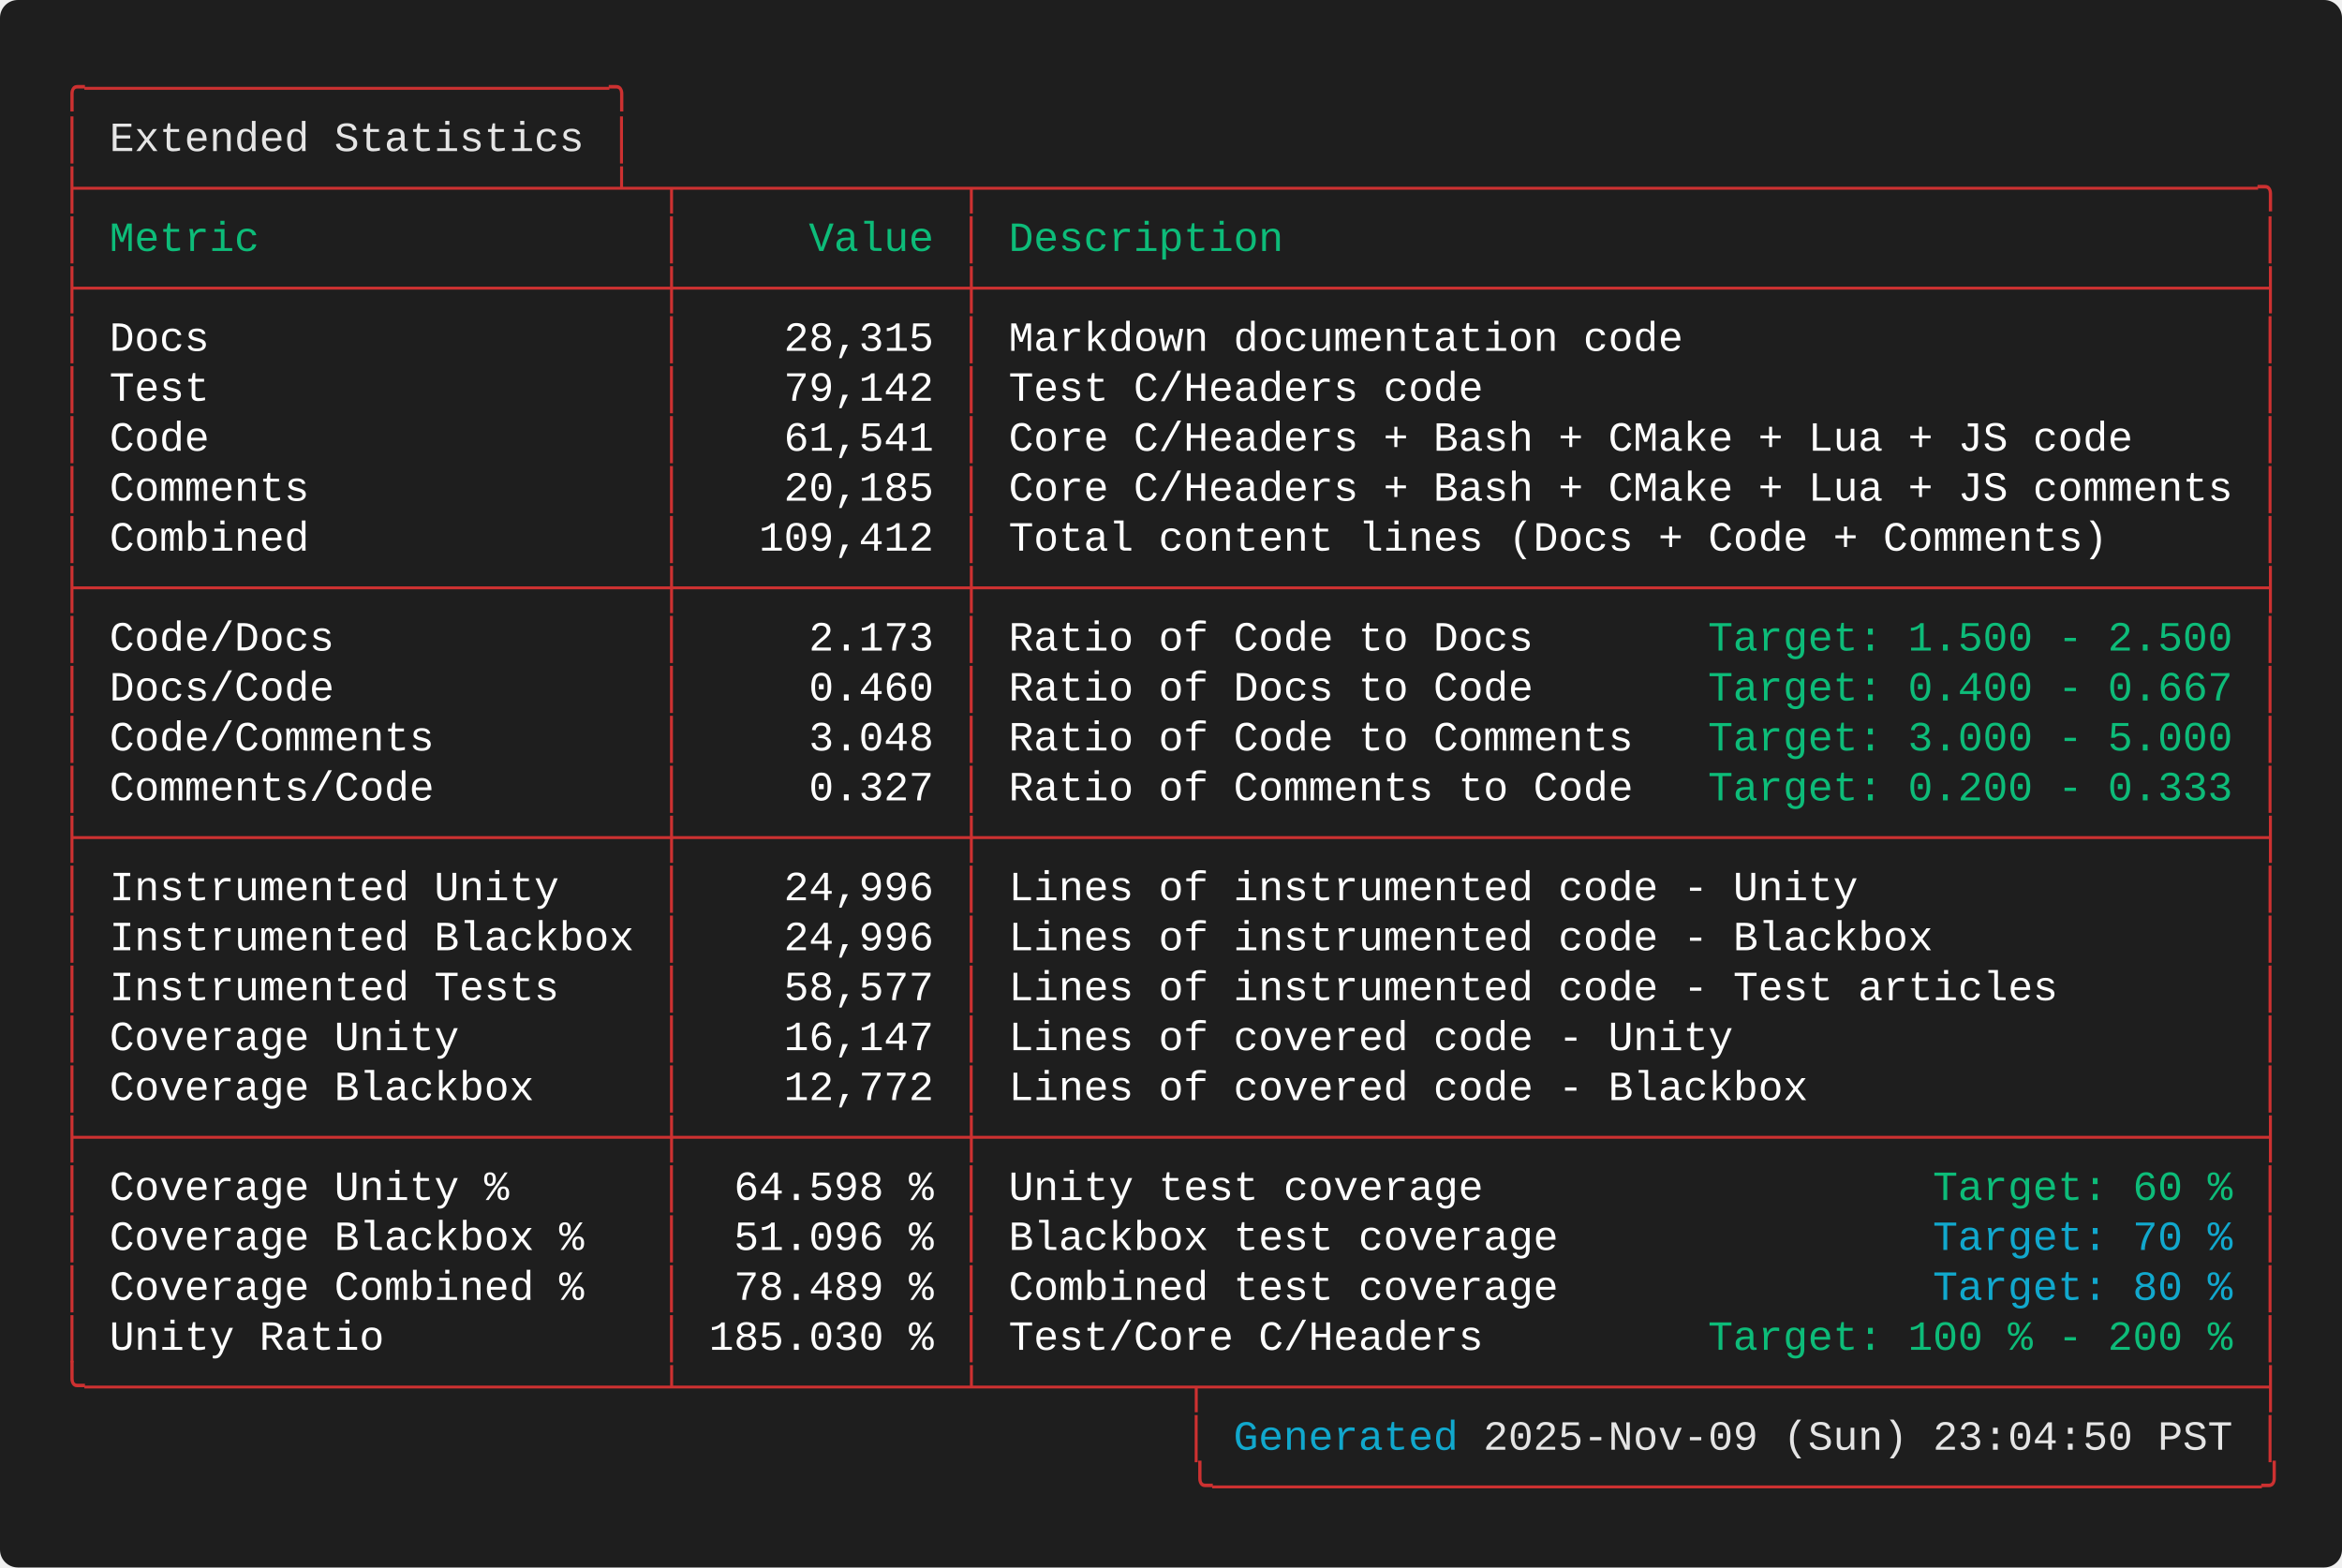
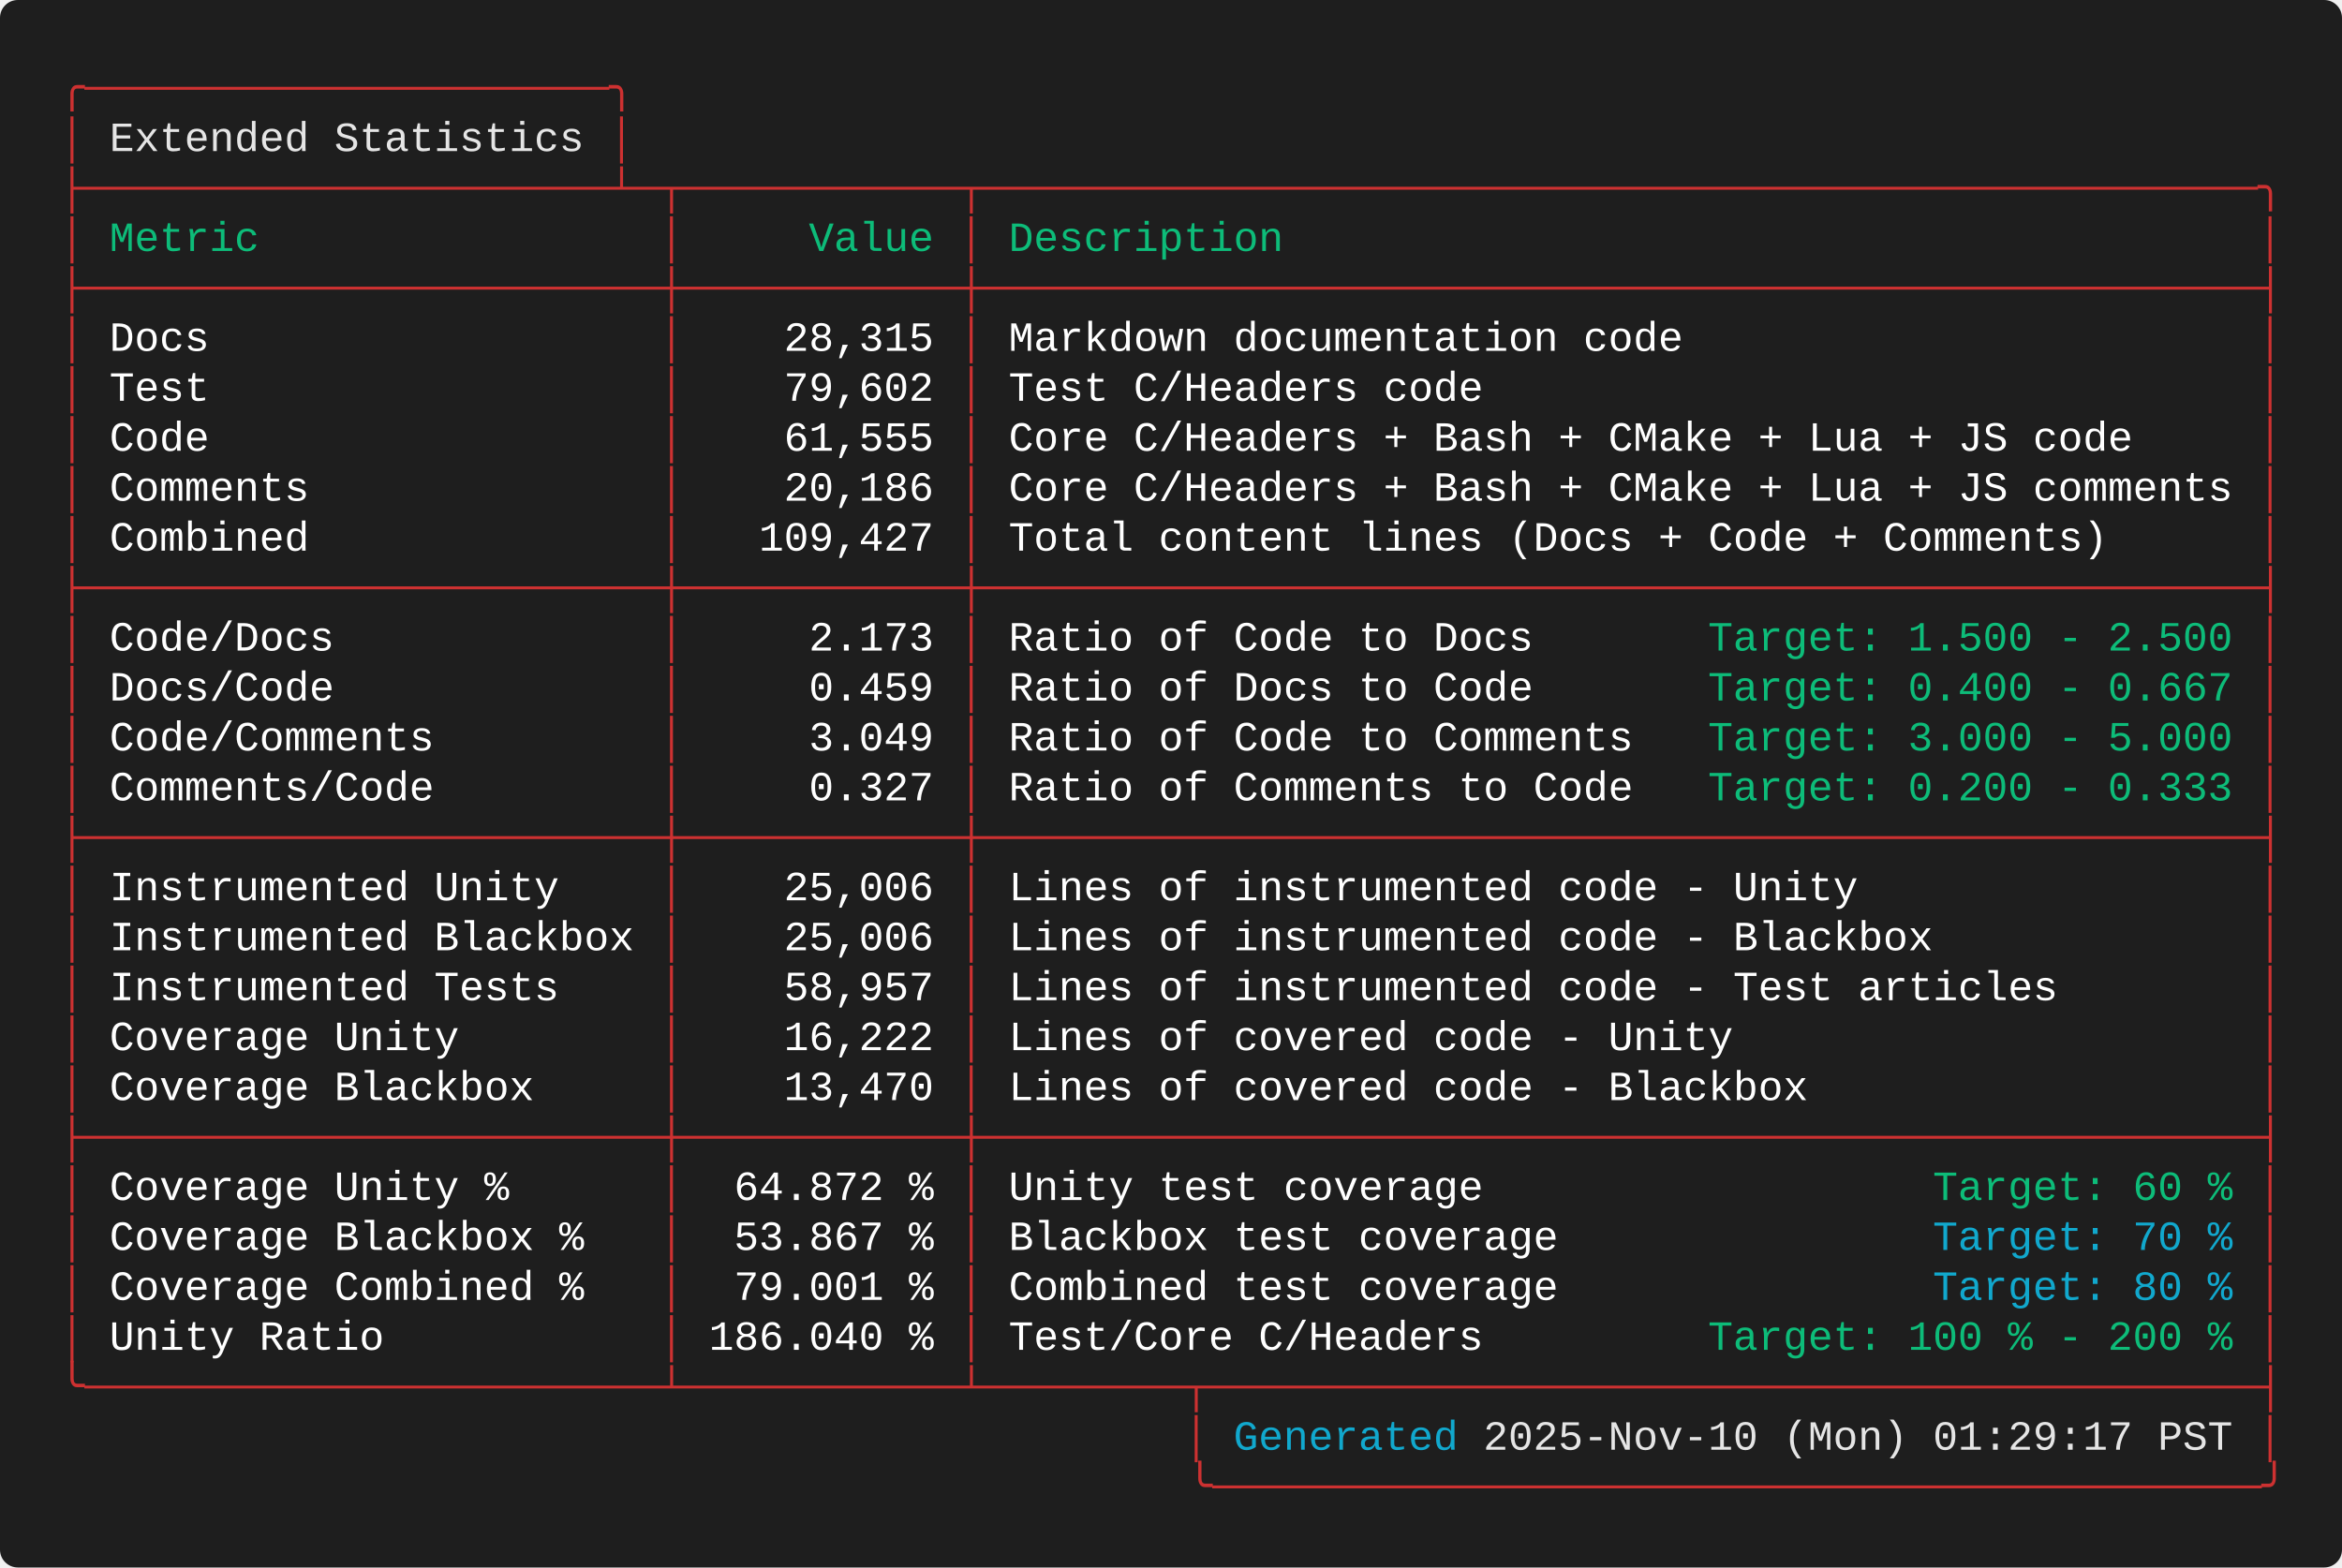
<svg xmlns="http://www.w3.org/2000/svg" width="787.60" height="527.20" viewBox="0 0 787.60 527.20">
  <defs>
    <style type="text/css">.terminal-text { font-family: 'Consolas', 'Consolas', 'Monaco', 'Courier New', monospace; }</style>
  </defs>
  <rect width="100%" height="100%" fill="#1e1e1e" rx="6" />
  <text x="20.00" y="34.00" font-size="14" class="terminal-text" xml:space="preserve" textLength="193.20" lengthAdjust="spacingAndGlyphs" fill="#cd3131">╭─────────────────────╮</text>
  <text x="20.00" y="50.80" font-size="14" class="terminal-text" xml:space="preserve" textLength="16.80" lengthAdjust="spacingAndGlyphs" fill="#cd3131">│ </text>
  <text x="36.80" y="50.80" font-size="14" class="terminal-text" xml:space="preserve" textLength="159.60" lengthAdjust="spacingAndGlyphs" fill="#e5e5e5">Extended Statistics</text>
  <text x="196.40" y="50.80" font-size="14" class="terminal-text" xml:space="preserve" textLength="8.40" lengthAdjust="spacingAndGlyphs" fill="#ffffff"> </text>
  <text x="204.80" y="50.80" font-size="14" class="terminal-text" xml:space="preserve" textLength="8.40" lengthAdjust="spacingAndGlyphs" fill="#cd3131">│</text>
  <text x="20.00" y="67.60" font-size="14" class="terminal-text" xml:space="preserve" textLength="747.60" lengthAdjust="spacingAndGlyphs" fill="#cd3131">├─────────────────────┴─┬───────────┬───────────────────────────────────────────────────╮</text>
  <text x="20.00" y="84.40" font-size="14" class="terminal-text" xml:space="preserve" textLength="8.40" lengthAdjust="spacingAndGlyphs" fill="#cd3131">│</text>
  <text x="28.40" y="84.40" font-size="14" class="terminal-text" xml:space="preserve" textLength="193.20" lengthAdjust="spacingAndGlyphs" fill="#0dbc79"> Metric                </text>
  <text x="221.60" y="84.40" font-size="14" class="terminal-text" xml:space="preserve" textLength="8.40" lengthAdjust="spacingAndGlyphs" fill="#cd3131">│</text>
  <text x="230.00" y="84.40" font-size="14" class="terminal-text" xml:space="preserve" textLength="92.40" lengthAdjust="spacingAndGlyphs" fill="#0dbc79">     Value </text>
  <text x="322.40" y="84.40" font-size="14" class="terminal-text" xml:space="preserve" textLength="8.40" lengthAdjust="spacingAndGlyphs" fill="#cd3131">│</text>
  <text x="330.80" y="84.40" font-size="14" class="terminal-text" xml:space="preserve" textLength="428.40" lengthAdjust="spacingAndGlyphs" fill="#0dbc79"> Description                                       </text>
  <text x="759.20" y="84.40" font-size="14" class="terminal-text" xml:space="preserve" textLength="8.40" lengthAdjust="spacingAndGlyphs" fill="#cd3131">│</text>
  <text x="20.00" y="101.20" font-size="14" class="terminal-text" xml:space="preserve" textLength="747.60" lengthAdjust="spacingAndGlyphs" fill="#cd3131">├───────────────────────┼───────────┼───────────────────────────────────────────────────┤</text>
  <text x="20.00" y="118.00" font-size="14" class="terminal-text" xml:space="preserve" textLength="8.40" lengthAdjust="spacingAndGlyphs" fill="#cd3131">│</text>
  <text x="28.40" y="118.00" font-size="14" class="terminal-text" xml:space="preserve" textLength="193.20" lengthAdjust="spacingAndGlyphs" fill="#ffffff"> Docs                  </text>
  <text x="221.60" y="118.00" font-size="14" class="terminal-text" xml:space="preserve" textLength="8.40" lengthAdjust="spacingAndGlyphs" fill="#cd3131">│</text>
  <text x="230.00" y="118.00" font-size="14" class="terminal-text" xml:space="preserve" textLength="92.40" lengthAdjust="spacingAndGlyphs" fill="#ffffff">    28,315 </text>
  <text x="322.40" y="118.00" font-size="14" class="terminal-text" xml:space="preserve" textLength="8.40" lengthAdjust="spacingAndGlyphs" fill="#cd3131">│</text>
  <text x="330.80" y="118.00" font-size="14" class="terminal-text" xml:space="preserve" textLength="428.40" lengthAdjust="spacingAndGlyphs" fill="#ffffff"> Markdown documentation code                       </text>
  <text x="759.20" y="118.00" font-size="14" class="terminal-text" xml:space="preserve" textLength="8.40" lengthAdjust="spacingAndGlyphs" fill="#cd3131">│</text>
  <text x="20.00" y="134.80" font-size="14" class="terminal-text" xml:space="preserve" textLength="8.40" lengthAdjust="spacingAndGlyphs" fill="#cd3131">│</text>
  <text x="28.40" y="134.80" font-size="14" class="terminal-text" xml:space="preserve" textLength="193.20" lengthAdjust="spacingAndGlyphs" fill="#ffffff"> Test                  </text>
  <text x="221.60" y="134.80" font-size="14" class="terminal-text" xml:space="preserve" textLength="8.40" lengthAdjust="spacingAndGlyphs" fill="#cd3131">│</text>
-   <text x="230.00" y="134.80" font-size="14" class="terminal-text" xml:space="preserve" textLength="92.40" lengthAdjust="spacingAndGlyphs" fill="#ffffff">    79,142 </text>
+   <text x="230.00" y="134.80" font-size="14" class="terminal-text" xml:space="preserve" textLength="92.40" lengthAdjust="spacingAndGlyphs" fill="#ffffff">    79,602 </text>
  <text x="322.40" y="134.80" font-size="14" class="terminal-text" xml:space="preserve" textLength="8.40" lengthAdjust="spacingAndGlyphs" fill="#cd3131">│</text>
  <text x="330.80" y="134.80" font-size="14" class="terminal-text" xml:space="preserve" textLength="428.40" lengthAdjust="spacingAndGlyphs" fill="#ffffff"> Test C/Headers code                               </text>
  <text x="759.20" y="134.80" font-size="14" class="terminal-text" xml:space="preserve" textLength="8.40" lengthAdjust="spacingAndGlyphs" fill="#cd3131">│</text>
  <text x="20.00" y="151.60" font-size="14" class="terminal-text" xml:space="preserve" textLength="8.40" lengthAdjust="spacingAndGlyphs" fill="#cd3131">│</text>
  <text x="28.40" y="151.60" font-size="14" class="terminal-text" xml:space="preserve" textLength="193.20" lengthAdjust="spacingAndGlyphs" fill="#ffffff"> Code                  </text>
  <text x="221.60" y="151.60" font-size="14" class="terminal-text" xml:space="preserve" textLength="8.40" lengthAdjust="spacingAndGlyphs" fill="#cd3131">│</text>
-   <text x="230.00" y="151.60" font-size="14" class="terminal-text" xml:space="preserve" textLength="92.40" lengthAdjust="spacingAndGlyphs" fill="#ffffff">    61,541 </text>
+   <text x="230.00" y="151.60" font-size="14" class="terminal-text" xml:space="preserve" textLength="92.40" lengthAdjust="spacingAndGlyphs" fill="#ffffff">    61,555 </text>
  <text x="322.40" y="151.60" font-size="14" class="terminal-text" xml:space="preserve" textLength="8.40" lengthAdjust="spacingAndGlyphs" fill="#cd3131">│</text>
  <text x="330.80" y="151.60" font-size="14" class="terminal-text" xml:space="preserve" textLength="428.40" lengthAdjust="spacingAndGlyphs" fill="#ffffff"> Core C/Headers + Bash + CMake + Lua + JS code     </text>
  <text x="759.20" y="151.60" font-size="14" class="terminal-text" xml:space="preserve" textLength="8.40" lengthAdjust="spacingAndGlyphs" fill="#cd3131">│</text>
  <text x="20.00" y="168.40" font-size="14" class="terminal-text" xml:space="preserve" textLength="8.40" lengthAdjust="spacingAndGlyphs" fill="#cd3131">│</text>
  <text x="28.40" y="168.40" font-size="14" class="terminal-text" xml:space="preserve" textLength="193.20" lengthAdjust="spacingAndGlyphs" fill="#ffffff"> Comments              </text>
  <text x="221.60" y="168.40" font-size="14" class="terminal-text" xml:space="preserve" textLength="8.40" lengthAdjust="spacingAndGlyphs" fill="#cd3131">│</text>
-   <text x="230.00" y="168.40" font-size="14" class="terminal-text" xml:space="preserve" textLength="92.40" lengthAdjust="spacingAndGlyphs" fill="#ffffff">    20,185 </text>
+   <text x="230.00" y="168.40" font-size="14" class="terminal-text" xml:space="preserve" textLength="92.40" lengthAdjust="spacingAndGlyphs" fill="#ffffff">    20,186 </text>
  <text x="322.40" y="168.40" font-size="14" class="terminal-text" xml:space="preserve" textLength="8.40" lengthAdjust="spacingAndGlyphs" fill="#cd3131">│</text>
  <text x="330.80" y="168.40" font-size="14" class="terminal-text" xml:space="preserve" textLength="428.40" lengthAdjust="spacingAndGlyphs" fill="#ffffff"> Core C/Headers + Bash + CMake + Lua + JS comments </text>
  <text x="759.20" y="168.40" font-size="14" class="terminal-text" xml:space="preserve" textLength="8.40" lengthAdjust="spacingAndGlyphs" fill="#cd3131">│</text>
  <text x="20.00" y="185.20" font-size="14" class="terminal-text" xml:space="preserve" textLength="8.40" lengthAdjust="spacingAndGlyphs" fill="#cd3131">│</text>
  <text x="28.40" y="185.20" font-size="14" class="terminal-text" xml:space="preserve" textLength="193.20" lengthAdjust="spacingAndGlyphs" fill="#ffffff"> Combined              </text>
  <text x="221.60" y="185.20" font-size="14" class="terminal-text" xml:space="preserve" textLength="8.40" lengthAdjust="spacingAndGlyphs" fill="#cd3131">│</text>
-   <text x="230.00" y="185.20" font-size="14" class="terminal-text" xml:space="preserve" textLength="92.40" lengthAdjust="spacingAndGlyphs" fill="#ffffff">   109,412 </text>
+   <text x="230.00" y="185.20" font-size="14" class="terminal-text" xml:space="preserve" textLength="92.40" lengthAdjust="spacingAndGlyphs" fill="#ffffff">   109,427 </text>
  <text x="322.40" y="185.20" font-size="14" class="terminal-text" xml:space="preserve" textLength="8.40" lengthAdjust="spacingAndGlyphs" fill="#cd3131">│</text>
  <text x="330.80" y="185.20" font-size="14" class="terminal-text" xml:space="preserve" textLength="428.40" lengthAdjust="spacingAndGlyphs" fill="#ffffff"> Total content lines (Docs + Code + Comments)      </text>
  <text x="759.20" y="185.20" font-size="14" class="terminal-text" xml:space="preserve" textLength="8.40" lengthAdjust="spacingAndGlyphs" fill="#cd3131">│</text>
  <text x="20.00" y="202.00" font-size="14" class="terminal-text" xml:space="preserve" textLength="747.60" lengthAdjust="spacingAndGlyphs" fill="#cd3131">├───────────────────────┼───────────┼───────────────────────────────────────────────────┤</text>
  <text x="20.00" y="218.80" font-size="14" class="terminal-text" xml:space="preserve" textLength="8.40" lengthAdjust="spacingAndGlyphs" fill="#cd3131">│</text>
  <text x="28.40" y="218.80" font-size="14" class="terminal-text" xml:space="preserve" textLength="193.20" lengthAdjust="spacingAndGlyphs" fill="#ffffff"> Code/Docs             </text>
  <text x="221.60" y="218.80" font-size="14" class="terminal-text" xml:space="preserve" textLength="8.40" lengthAdjust="spacingAndGlyphs" fill="#cd3131">│</text>
  <text x="230.00" y="218.80" font-size="14" class="terminal-text" xml:space="preserve" textLength="92.40" lengthAdjust="spacingAndGlyphs" fill="#ffffff">     2.173 </text>
  <text x="322.40" y="218.80" font-size="14" class="terminal-text" xml:space="preserve" textLength="8.40" lengthAdjust="spacingAndGlyphs" fill="#cd3131">│</text>
  <text x="330.80" y="218.80" font-size="14" class="terminal-text" xml:space="preserve" textLength="243.60" lengthAdjust="spacingAndGlyphs" fill="#ffffff"> Ratio of Code to Docs       </text>
  <text x="574.40" y="218.80" font-size="14" class="terminal-text" xml:space="preserve" textLength="176.40" lengthAdjust="spacingAndGlyphs" fill="#0dbc79">Target: 1.500 - 2.500</text>
  <text x="750.80" y="218.80" font-size="14" class="terminal-text" xml:space="preserve" textLength="8.40" lengthAdjust="spacingAndGlyphs" fill="#ffffff"> </text>
  <text x="759.20" y="218.80" font-size="14" class="terminal-text" xml:space="preserve" textLength="8.40" lengthAdjust="spacingAndGlyphs" fill="#cd3131">│</text>
  <text x="20.00" y="235.60" font-size="14" class="terminal-text" xml:space="preserve" textLength="8.40" lengthAdjust="spacingAndGlyphs" fill="#cd3131">│</text>
  <text x="28.40" y="235.60" font-size="14" class="terminal-text" xml:space="preserve" textLength="193.20" lengthAdjust="spacingAndGlyphs" fill="#ffffff"> Docs/Code             </text>
  <text x="221.60" y="235.60" font-size="14" class="terminal-text" xml:space="preserve" textLength="8.40" lengthAdjust="spacingAndGlyphs" fill="#cd3131">│</text>
-   <text x="230.00" y="235.60" font-size="14" class="terminal-text" xml:space="preserve" textLength="92.40" lengthAdjust="spacingAndGlyphs" fill="#ffffff">     0.460 </text>
+   <text x="230.00" y="235.60" font-size="14" class="terminal-text" xml:space="preserve" textLength="92.40" lengthAdjust="spacingAndGlyphs" fill="#ffffff">     0.459 </text>
  <text x="322.40" y="235.60" font-size="14" class="terminal-text" xml:space="preserve" textLength="8.40" lengthAdjust="spacingAndGlyphs" fill="#cd3131">│</text>
  <text x="330.80" y="235.60" font-size="14" class="terminal-text" xml:space="preserve" textLength="243.60" lengthAdjust="spacingAndGlyphs" fill="#ffffff"> Ratio of Docs to Code       </text>
  <text x="574.40" y="235.60" font-size="14" class="terminal-text" xml:space="preserve" textLength="176.40" lengthAdjust="spacingAndGlyphs" fill="#0dbc79">Target: 0.400 - 0.667</text>
  <text x="750.80" y="235.60" font-size="14" class="terminal-text" xml:space="preserve" textLength="8.40" lengthAdjust="spacingAndGlyphs" fill="#ffffff"> </text>
  <text x="759.20" y="235.60" font-size="14" class="terminal-text" xml:space="preserve" textLength="8.40" lengthAdjust="spacingAndGlyphs" fill="#cd3131">│</text>
  <text x="20.00" y="252.40" font-size="14" class="terminal-text" xml:space="preserve" textLength="8.40" lengthAdjust="spacingAndGlyphs" fill="#cd3131">│</text>
  <text x="28.40" y="252.40" font-size="14" class="terminal-text" xml:space="preserve" textLength="193.20" lengthAdjust="spacingAndGlyphs" fill="#ffffff"> Code/Comments         </text>
  <text x="221.60" y="252.40" font-size="14" class="terminal-text" xml:space="preserve" textLength="8.40" lengthAdjust="spacingAndGlyphs" fill="#cd3131">│</text>
-   <text x="230.00" y="252.40" font-size="14" class="terminal-text" xml:space="preserve" textLength="92.40" lengthAdjust="spacingAndGlyphs" fill="#ffffff">     3.048 </text>
+   <text x="230.00" y="252.40" font-size="14" class="terminal-text" xml:space="preserve" textLength="92.40" lengthAdjust="spacingAndGlyphs" fill="#ffffff">     3.049 </text>
  <text x="322.40" y="252.40" font-size="14" class="terminal-text" xml:space="preserve" textLength="8.40" lengthAdjust="spacingAndGlyphs" fill="#cd3131">│</text>
  <text x="330.80" y="252.40" font-size="14" class="terminal-text" xml:space="preserve" textLength="243.60" lengthAdjust="spacingAndGlyphs" fill="#ffffff"> Ratio of Code to Comments   </text>
  <text x="574.40" y="252.40" font-size="14" class="terminal-text" xml:space="preserve" textLength="176.40" lengthAdjust="spacingAndGlyphs" fill="#0dbc79">Target: 3.000 - 5.000</text>
  <text x="750.80" y="252.40" font-size="14" class="terminal-text" xml:space="preserve" textLength="8.40" lengthAdjust="spacingAndGlyphs" fill="#ffffff"> </text>
  <text x="759.20" y="252.40" font-size="14" class="terminal-text" xml:space="preserve" textLength="8.40" lengthAdjust="spacingAndGlyphs" fill="#cd3131">│</text>
  <text x="20.00" y="269.20" font-size="14" class="terminal-text" xml:space="preserve" textLength="8.40" lengthAdjust="spacingAndGlyphs" fill="#cd3131">│</text>
  <text x="28.40" y="269.20" font-size="14" class="terminal-text" xml:space="preserve" textLength="193.20" lengthAdjust="spacingAndGlyphs" fill="#ffffff"> Comments/Code         </text>
  <text x="221.60" y="269.20" font-size="14" class="terminal-text" xml:space="preserve" textLength="8.40" lengthAdjust="spacingAndGlyphs" fill="#cd3131">│</text>
  <text x="230.00" y="269.20" font-size="14" class="terminal-text" xml:space="preserve" textLength="92.40" lengthAdjust="spacingAndGlyphs" fill="#ffffff">     0.327 </text>
  <text x="322.40" y="269.20" font-size="14" class="terminal-text" xml:space="preserve" textLength="8.40" lengthAdjust="spacingAndGlyphs" fill="#cd3131">│</text>
  <text x="330.80" y="269.20" font-size="14" class="terminal-text" xml:space="preserve" textLength="243.60" lengthAdjust="spacingAndGlyphs" fill="#ffffff"> Ratio of Comments to Code   </text>
  <text x="574.40" y="269.20" font-size="14" class="terminal-text" xml:space="preserve" textLength="176.40" lengthAdjust="spacingAndGlyphs" fill="#0dbc79">Target: 0.200 - 0.333</text>
  <text x="750.80" y="269.20" font-size="14" class="terminal-text" xml:space="preserve" textLength="8.40" lengthAdjust="spacingAndGlyphs" fill="#ffffff"> </text>
  <text x="759.20" y="269.20" font-size="14" class="terminal-text" xml:space="preserve" textLength="8.40" lengthAdjust="spacingAndGlyphs" fill="#cd3131">│</text>
  <text x="20.00" y="286.00" font-size="14" class="terminal-text" xml:space="preserve" textLength="747.60" lengthAdjust="spacingAndGlyphs" fill="#cd3131">├───────────────────────┼───────────┼───────────────────────────────────────────────────┤</text>
  <text x="20.00" y="302.80" font-size="14" class="terminal-text" xml:space="preserve" textLength="8.40" lengthAdjust="spacingAndGlyphs" fill="#cd3131">│</text>
  <text x="28.40" y="302.80" font-size="14" class="terminal-text" xml:space="preserve" textLength="193.20" lengthAdjust="spacingAndGlyphs" fill="#ffffff"> Instrumented Unity    </text>
  <text x="221.60" y="302.80" font-size="14" class="terminal-text" xml:space="preserve" textLength="8.40" lengthAdjust="spacingAndGlyphs" fill="#cd3131">│</text>
-   <text x="230.00" y="302.80" font-size="14" class="terminal-text" xml:space="preserve" textLength="92.40" lengthAdjust="spacingAndGlyphs" fill="#ffffff">    24,996 </text>
+   <text x="230.00" y="302.80" font-size="14" class="terminal-text" xml:space="preserve" textLength="92.40" lengthAdjust="spacingAndGlyphs" fill="#ffffff">    25,006 </text>
  <text x="322.40" y="302.80" font-size="14" class="terminal-text" xml:space="preserve" textLength="8.40" lengthAdjust="spacingAndGlyphs" fill="#cd3131">│</text>
  <text x="330.80" y="302.80" font-size="14" class="terminal-text" xml:space="preserve" textLength="428.40" lengthAdjust="spacingAndGlyphs" fill="#ffffff"> Lines of instrumented code - Unity                </text>
  <text x="759.20" y="302.80" font-size="14" class="terminal-text" xml:space="preserve" textLength="8.40" lengthAdjust="spacingAndGlyphs" fill="#cd3131">│</text>
  <text x="20.00" y="319.60" font-size="14" class="terminal-text" xml:space="preserve" textLength="8.40" lengthAdjust="spacingAndGlyphs" fill="#cd3131">│</text>
  <text x="28.40" y="319.60" font-size="14" class="terminal-text" xml:space="preserve" textLength="193.20" lengthAdjust="spacingAndGlyphs" fill="#ffffff"> Instrumented Blackbox </text>
  <text x="221.60" y="319.60" font-size="14" class="terminal-text" xml:space="preserve" textLength="8.40" lengthAdjust="spacingAndGlyphs" fill="#cd3131">│</text>
-   <text x="230.00" y="319.60" font-size="14" class="terminal-text" xml:space="preserve" textLength="92.40" lengthAdjust="spacingAndGlyphs" fill="#ffffff">    24,996 </text>
+   <text x="230.00" y="319.60" font-size="14" class="terminal-text" xml:space="preserve" textLength="92.40" lengthAdjust="spacingAndGlyphs" fill="#ffffff">    25,006 </text>
  <text x="322.40" y="319.60" font-size="14" class="terminal-text" xml:space="preserve" textLength="8.40" lengthAdjust="spacingAndGlyphs" fill="#cd3131">│</text>
  <text x="330.80" y="319.60" font-size="14" class="terminal-text" xml:space="preserve" textLength="428.40" lengthAdjust="spacingAndGlyphs" fill="#ffffff"> Lines of instrumented code - Blackbox             </text>
  <text x="759.20" y="319.60" font-size="14" class="terminal-text" xml:space="preserve" textLength="8.40" lengthAdjust="spacingAndGlyphs" fill="#cd3131">│</text>
  <text x="20.00" y="336.40" font-size="14" class="terminal-text" xml:space="preserve" textLength="8.40" lengthAdjust="spacingAndGlyphs" fill="#cd3131">│</text>
  <text x="28.40" y="336.40" font-size="14" class="terminal-text" xml:space="preserve" textLength="193.20" lengthAdjust="spacingAndGlyphs" fill="#ffffff"> Instrumented Tests    </text>
  <text x="221.60" y="336.40" font-size="14" class="terminal-text" xml:space="preserve" textLength="8.40" lengthAdjust="spacingAndGlyphs" fill="#cd3131">│</text>
-   <text x="230.00" y="336.40" font-size="14" class="terminal-text" xml:space="preserve" textLength="92.40" lengthAdjust="spacingAndGlyphs" fill="#ffffff">    58,577 </text>
+   <text x="230.00" y="336.40" font-size="14" class="terminal-text" xml:space="preserve" textLength="92.40" lengthAdjust="spacingAndGlyphs" fill="#ffffff">    58,957 </text>
  <text x="322.40" y="336.40" font-size="14" class="terminal-text" xml:space="preserve" textLength="8.40" lengthAdjust="spacingAndGlyphs" fill="#cd3131">│</text>
  <text x="330.80" y="336.40" font-size="14" class="terminal-text" xml:space="preserve" textLength="428.40" lengthAdjust="spacingAndGlyphs" fill="#ffffff"> Lines of instrumented code - Test articles        </text>
  <text x="759.20" y="336.40" font-size="14" class="terminal-text" xml:space="preserve" textLength="8.40" lengthAdjust="spacingAndGlyphs" fill="#cd3131">│</text>
  <text x="20.00" y="353.20" font-size="14" class="terminal-text" xml:space="preserve" textLength="8.40" lengthAdjust="spacingAndGlyphs" fill="#cd3131">│</text>
  <text x="28.40" y="353.20" font-size="14" class="terminal-text" xml:space="preserve" textLength="193.20" lengthAdjust="spacingAndGlyphs" fill="#ffffff"> Coverage Unity        </text>
  <text x="221.60" y="353.20" font-size="14" class="terminal-text" xml:space="preserve" textLength="8.40" lengthAdjust="spacingAndGlyphs" fill="#cd3131">│</text>
-   <text x="230.00" y="353.20" font-size="14" class="terminal-text" xml:space="preserve" textLength="92.40" lengthAdjust="spacingAndGlyphs" fill="#ffffff">    16,147 </text>
+   <text x="230.00" y="353.20" font-size="14" class="terminal-text" xml:space="preserve" textLength="92.40" lengthAdjust="spacingAndGlyphs" fill="#ffffff">    16,222 </text>
  <text x="322.40" y="353.20" font-size="14" class="terminal-text" xml:space="preserve" textLength="8.40" lengthAdjust="spacingAndGlyphs" fill="#cd3131">│</text>
  <text x="330.80" y="353.20" font-size="14" class="terminal-text" xml:space="preserve" textLength="428.40" lengthAdjust="spacingAndGlyphs" fill="#ffffff"> Lines of covered code - Unity                     </text>
  <text x="759.20" y="353.20" font-size="14" class="terminal-text" xml:space="preserve" textLength="8.40" lengthAdjust="spacingAndGlyphs" fill="#cd3131">│</text>
  <text x="20.00" y="370.00" font-size="14" class="terminal-text" xml:space="preserve" textLength="8.40" lengthAdjust="spacingAndGlyphs" fill="#cd3131">│</text>
  <text x="28.40" y="370.00" font-size="14" class="terminal-text" xml:space="preserve" textLength="193.20" lengthAdjust="spacingAndGlyphs" fill="#ffffff"> Coverage Blackbox     </text>
  <text x="221.60" y="370.00" font-size="14" class="terminal-text" xml:space="preserve" textLength="8.40" lengthAdjust="spacingAndGlyphs" fill="#cd3131">│</text>
-   <text x="230.00" y="370.00" font-size="14" class="terminal-text" xml:space="preserve" textLength="92.40" lengthAdjust="spacingAndGlyphs" fill="#ffffff">    12,772 </text>
+   <text x="230.00" y="370.00" font-size="14" class="terminal-text" xml:space="preserve" textLength="92.40" lengthAdjust="spacingAndGlyphs" fill="#ffffff">    13,470 </text>
  <text x="322.40" y="370.00" font-size="14" class="terminal-text" xml:space="preserve" textLength="8.40" lengthAdjust="spacingAndGlyphs" fill="#cd3131">│</text>
  <text x="330.80" y="370.00" font-size="14" class="terminal-text" xml:space="preserve" textLength="428.40" lengthAdjust="spacingAndGlyphs" fill="#ffffff"> Lines of covered code - Blackbox                  </text>
  <text x="759.20" y="370.00" font-size="14" class="terminal-text" xml:space="preserve" textLength="8.40" lengthAdjust="spacingAndGlyphs" fill="#cd3131">│</text>
  <text x="20.00" y="386.80" font-size="14" class="terminal-text" xml:space="preserve" textLength="747.60" lengthAdjust="spacingAndGlyphs" fill="#cd3131">├───────────────────────┼───────────┼───────────────────────────────────────────────────┤</text>
  <text x="20.00" y="403.60" font-size="14" class="terminal-text" xml:space="preserve" textLength="8.40" lengthAdjust="spacingAndGlyphs" fill="#cd3131">│</text>
  <text x="28.40" y="403.60" font-size="14" class="terminal-text" xml:space="preserve" textLength="193.20" lengthAdjust="spacingAndGlyphs" fill="#ffffff"> Coverage Unity %      </text>
  <text x="221.60" y="403.60" font-size="14" class="terminal-text" xml:space="preserve" textLength="8.40" lengthAdjust="spacingAndGlyphs" fill="#cd3131">│</text>
-   <text x="230.00" y="403.60" font-size="14" class="terminal-text" xml:space="preserve" textLength="92.40" lengthAdjust="spacingAndGlyphs" fill="#ffffff">  64.598 % </text>
+   <text x="230.00" y="403.60" font-size="14" class="terminal-text" xml:space="preserve" textLength="92.40" lengthAdjust="spacingAndGlyphs" fill="#ffffff">  64.872 % </text>
  <text x="322.40" y="403.60" font-size="14" class="terminal-text" xml:space="preserve" textLength="8.40" lengthAdjust="spacingAndGlyphs" fill="#cd3131">│</text>
  <text x="330.80" y="403.60" font-size="14" class="terminal-text" xml:space="preserve" textLength="319.20" lengthAdjust="spacingAndGlyphs" fill="#ffffff"> Unity test coverage                  </text>
  <text x="650.00" y="403.60" font-size="14" class="terminal-text" xml:space="preserve" textLength="100.80" lengthAdjust="spacingAndGlyphs" fill="#0dbc79">Target: 60 %</text>
  <text x="750.80" y="403.60" font-size="14" class="terminal-text" xml:space="preserve" textLength="8.40" lengthAdjust="spacingAndGlyphs" fill="#ffffff"> </text>
  <text x="759.20" y="403.60" font-size="14" class="terminal-text" xml:space="preserve" textLength="8.40" lengthAdjust="spacingAndGlyphs" fill="#cd3131">│</text>
  <text x="20.00" y="420.40" font-size="14" class="terminal-text" xml:space="preserve" textLength="8.40" lengthAdjust="spacingAndGlyphs" fill="#cd3131">│</text>
  <text x="28.40" y="420.40" font-size="14" class="terminal-text" xml:space="preserve" textLength="193.20" lengthAdjust="spacingAndGlyphs" fill="#ffffff"> Coverage Blackbox %   </text>
  <text x="221.60" y="420.40" font-size="14" class="terminal-text" xml:space="preserve" textLength="8.40" lengthAdjust="spacingAndGlyphs" fill="#cd3131">│</text>
-   <text x="230.00" y="420.40" font-size="14" class="terminal-text" xml:space="preserve" textLength="92.40" lengthAdjust="spacingAndGlyphs" fill="#ffffff">  51.096 % </text>
+   <text x="230.00" y="420.40" font-size="14" class="terminal-text" xml:space="preserve" textLength="92.40" lengthAdjust="spacingAndGlyphs" fill="#ffffff">  53.867 % </text>
  <text x="322.40" y="420.40" font-size="14" class="terminal-text" xml:space="preserve" textLength="8.40" lengthAdjust="spacingAndGlyphs" fill="#cd3131">│</text>
  <text x="330.80" y="420.40" font-size="14" class="terminal-text" xml:space="preserve" textLength="319.20" lengthAdjust="spacingAndGlyphs" fill="#ffffff"> Blackbox test coverage               </text>
  <text x="650.00" y="420.40" font-size="14" class="terminal-text" xml:space="preserve" textLength="100.80" lengthAdjust="spacingAndGlyphs" fill="#11a8cd">Target: 70 %</text>
  <text x="750.80" y="420.40" font-size="14" class="terminal-text" xml:space="preserve" textLength="8.40" lengthAdjust="spacingAndGlyphs" fill="#ffffff"> </text>
  <text x="759.20" y="420.40" font-size="14" class="terminal-text" xml:space="preserve" textLength="8.40" lengthAdjust="spacingAndGlyphs" fill="#cd3131">│</text>
  <text x="20.00" y="437.20" font-size="14" class="terminal-text" xml:space="preserve" textLength="8.40" lengthAdjust="spacingAndGlyphs" fill="#cd3131">│</text>
  <text x="28.40" y="437.20" font-size="14" class="terminal-text" xml:space="preserve" textLength="193.20" lengthAdjust="spacingAndGlyphs" fill="#ffffff"> Coverage Combined %   </text>
  <text x="221.60" y="437.20" font-size="14" class="terminal-text" xml:space="preserve" textLength="8.40" lengthAdjust="spacingAndGlyphs" fill="#cd3131">│</text>
-   <text x="230.00" y="437.20" font-size="14" class="terminal-text" xml:space="preserve" textLength="92.40" lengthAdjust="spacingAndGlyphs" fill="#ffffff">  78.489 % </text>
+   <text x="230.00" y="437.20" font-size="14" class="terminal-text" xml:space="preserve" textLength="92.40" lengthAdjust="spacingAndGlyphs" fill="#ffffff">  79.001 % </text>
  <text x="322.40" y="437.20" font-size="14" class="terminal-text" xml:space="preserve" textLength="8.40" lengthAdjust="spacingAndGlyphs" fill="#cd3131">│</text>
  <text x="330.80" y="437.20" font-size="14" class="terminal-text" xml:space="preserve" textLength="319.20" lengthAdjust="spacingAndGlyphs" fill="#ffffff"> Combined test coverage               </text>
  <text x="650.00" y="437.20" font-size="14" class="terminal-text" xml:space="preserve" textLength="100.80" lengthAdjust="spacingAndGlyphs" fill="#11a8cd">Target: 80 %</text>
  <text x="750.80" y="437.20" font-size="14" class="terminal-text" xml:space="preserve" textLength="8.40" lengthAdjust="spacingAndGlyphs" fill="#ffffff"> </text>
  <text x="759.20" y="437.20" font-size="14" class="terminal-text" xml:space="preserve" textLength="8.40" lengthAdjust="spacingAndGlyphs" fill="#cd3131">│</text>
  <text x="20.00" y="454.00" font-size="14" class="terminal-text" xml:space="preserve" textLength="8.40" lengthAdjust="spacingAndGlyphs" fill="#cd3131">│</text>
  <text x="28.40" y="454.00" font-size="14" class="terminal-text" xml:space="preserve" textLength="193.20" lengthAdjust="spacingAndGlyphs" fill="#ffffff"> Unity Ratio           </text>
  <text x="221.60" y="454.00" font-size="14" class="terminal-text" xml:space="preserve" textLength="8.40" lengthAdjust="spacingAndGlyphs" fill="#cd3131">│</text>
-   <text x="230.00" y="454.00" font-size="14" class="terminal-text" xml:space="preserve" textLength="92.40" lengthAdjust="spacingAndGlyphs" fill="#ffffff"> 185.030 % </text>
+   <text x="230.00" y="454.00" font-size="14" class="terminal-text" xml:space="preserve" textLength="92.40" lengthAdjust="spacingAndGlyphs" fill="#ffffff"> 186.040 % </text>
  <text x="322.40" y="454.00" font-size="14" class="terminal-text" xml:space="preserve" textLength="8.40" lengthAdjust="spacingAndGlyphs" fill="#cd3131">│</text>
  <text x="330.80" y="454.00" font-size="14" class="terminal-text" xml:space="preserve" textLength="243.60" lengthAdjust="spacingAndGlyphs" fill="#ffffff"> Test/Core C/Headers         </text>
  <text x="574.40" y="454.00" font-size="14" class="terminal-text" xml:space="preserve" textLength="176.40" lengthAdjust="spacingAndGlyphs" fill="#0dbc79">Target: 100 % - 200 %</text>
  <text x="750.80" y="454.00" font-size="14" class="terminal-text" xml:space="preserve" textLength="8.40" lengthAdjust="spacingAndGlyphs" fill="#ffffff"> </text>
  <text x="759.20" y="454.00" font-size="14" class="terminal-text" xml:space="preserve" textLength="8.40" lengthAdjust="spacingAndGlyphs" fill="#cd3131">│</text>
  <text x="20.00" y="470.80" font-size="14" class="terminal-text" xml:space="preserve" textLength="747.60" lengthAdjust="spacingAndGlyphs" fill="#cd3131">╰───────────────────────┴───────────┴────────┬──────────────────────────────────────────┤</text>
  <text x="20.00" y="487.60" font-size="14" class="terminal-text" xml:space="preserve" textLength="394.80" lengthAdjust="spacingAndGlyphs" fill="#cd3131">                                             │ </text>
  <text x="414.80" y="487.60" font-size="14" class="terminal-text" xml:space="preserve" textLength="75.60" lengthAdjust="spacingAndGlyphs" fill="#11a8cd">Generated</text>
-   <text x="490.40" y="487.60" font-size="14" class="terminal-text" xml:space="preserve" textLength="260.40" lengthAdjust="spacingAndGlyphs" fill="#e5e5e5"> 2025-Nov-09 (Sun) 23:04:50 PST</text>
+   <text x="490.40" y="487.60" font-size="14" class="terminal-text" xml:space="preserve" textLength="260.40" lengthAdjust="spacingAndGlyphs" fill="#e5e5e5"> 2025-Nov-10 (Mon) 01:29:17 PST</text>
  <text x="750.80" y="487.60" font-size="14" class="terminal-text" xml:space="preserve" textLength="8.40" lengthAdjust="spacingAndGlyphs" fill="#ffffff"> </text>
  <text x="759.20" y="487.60" font-size="14" class="terminal-text" xml:space="preserve" textLength="8.40" lengthAdjust="spacingAndGlyphs" fill="#cd3131">│</text>
  <text x="20.00" y="504.40" font-size="14" class="terminal-text" xml:space="preserve" textLength="747.60" lengthAdjust="spacingAndGlyphs" fill="#cd3131">                                             ╰──────────────────────────────────────────╯</text>
</svg>
